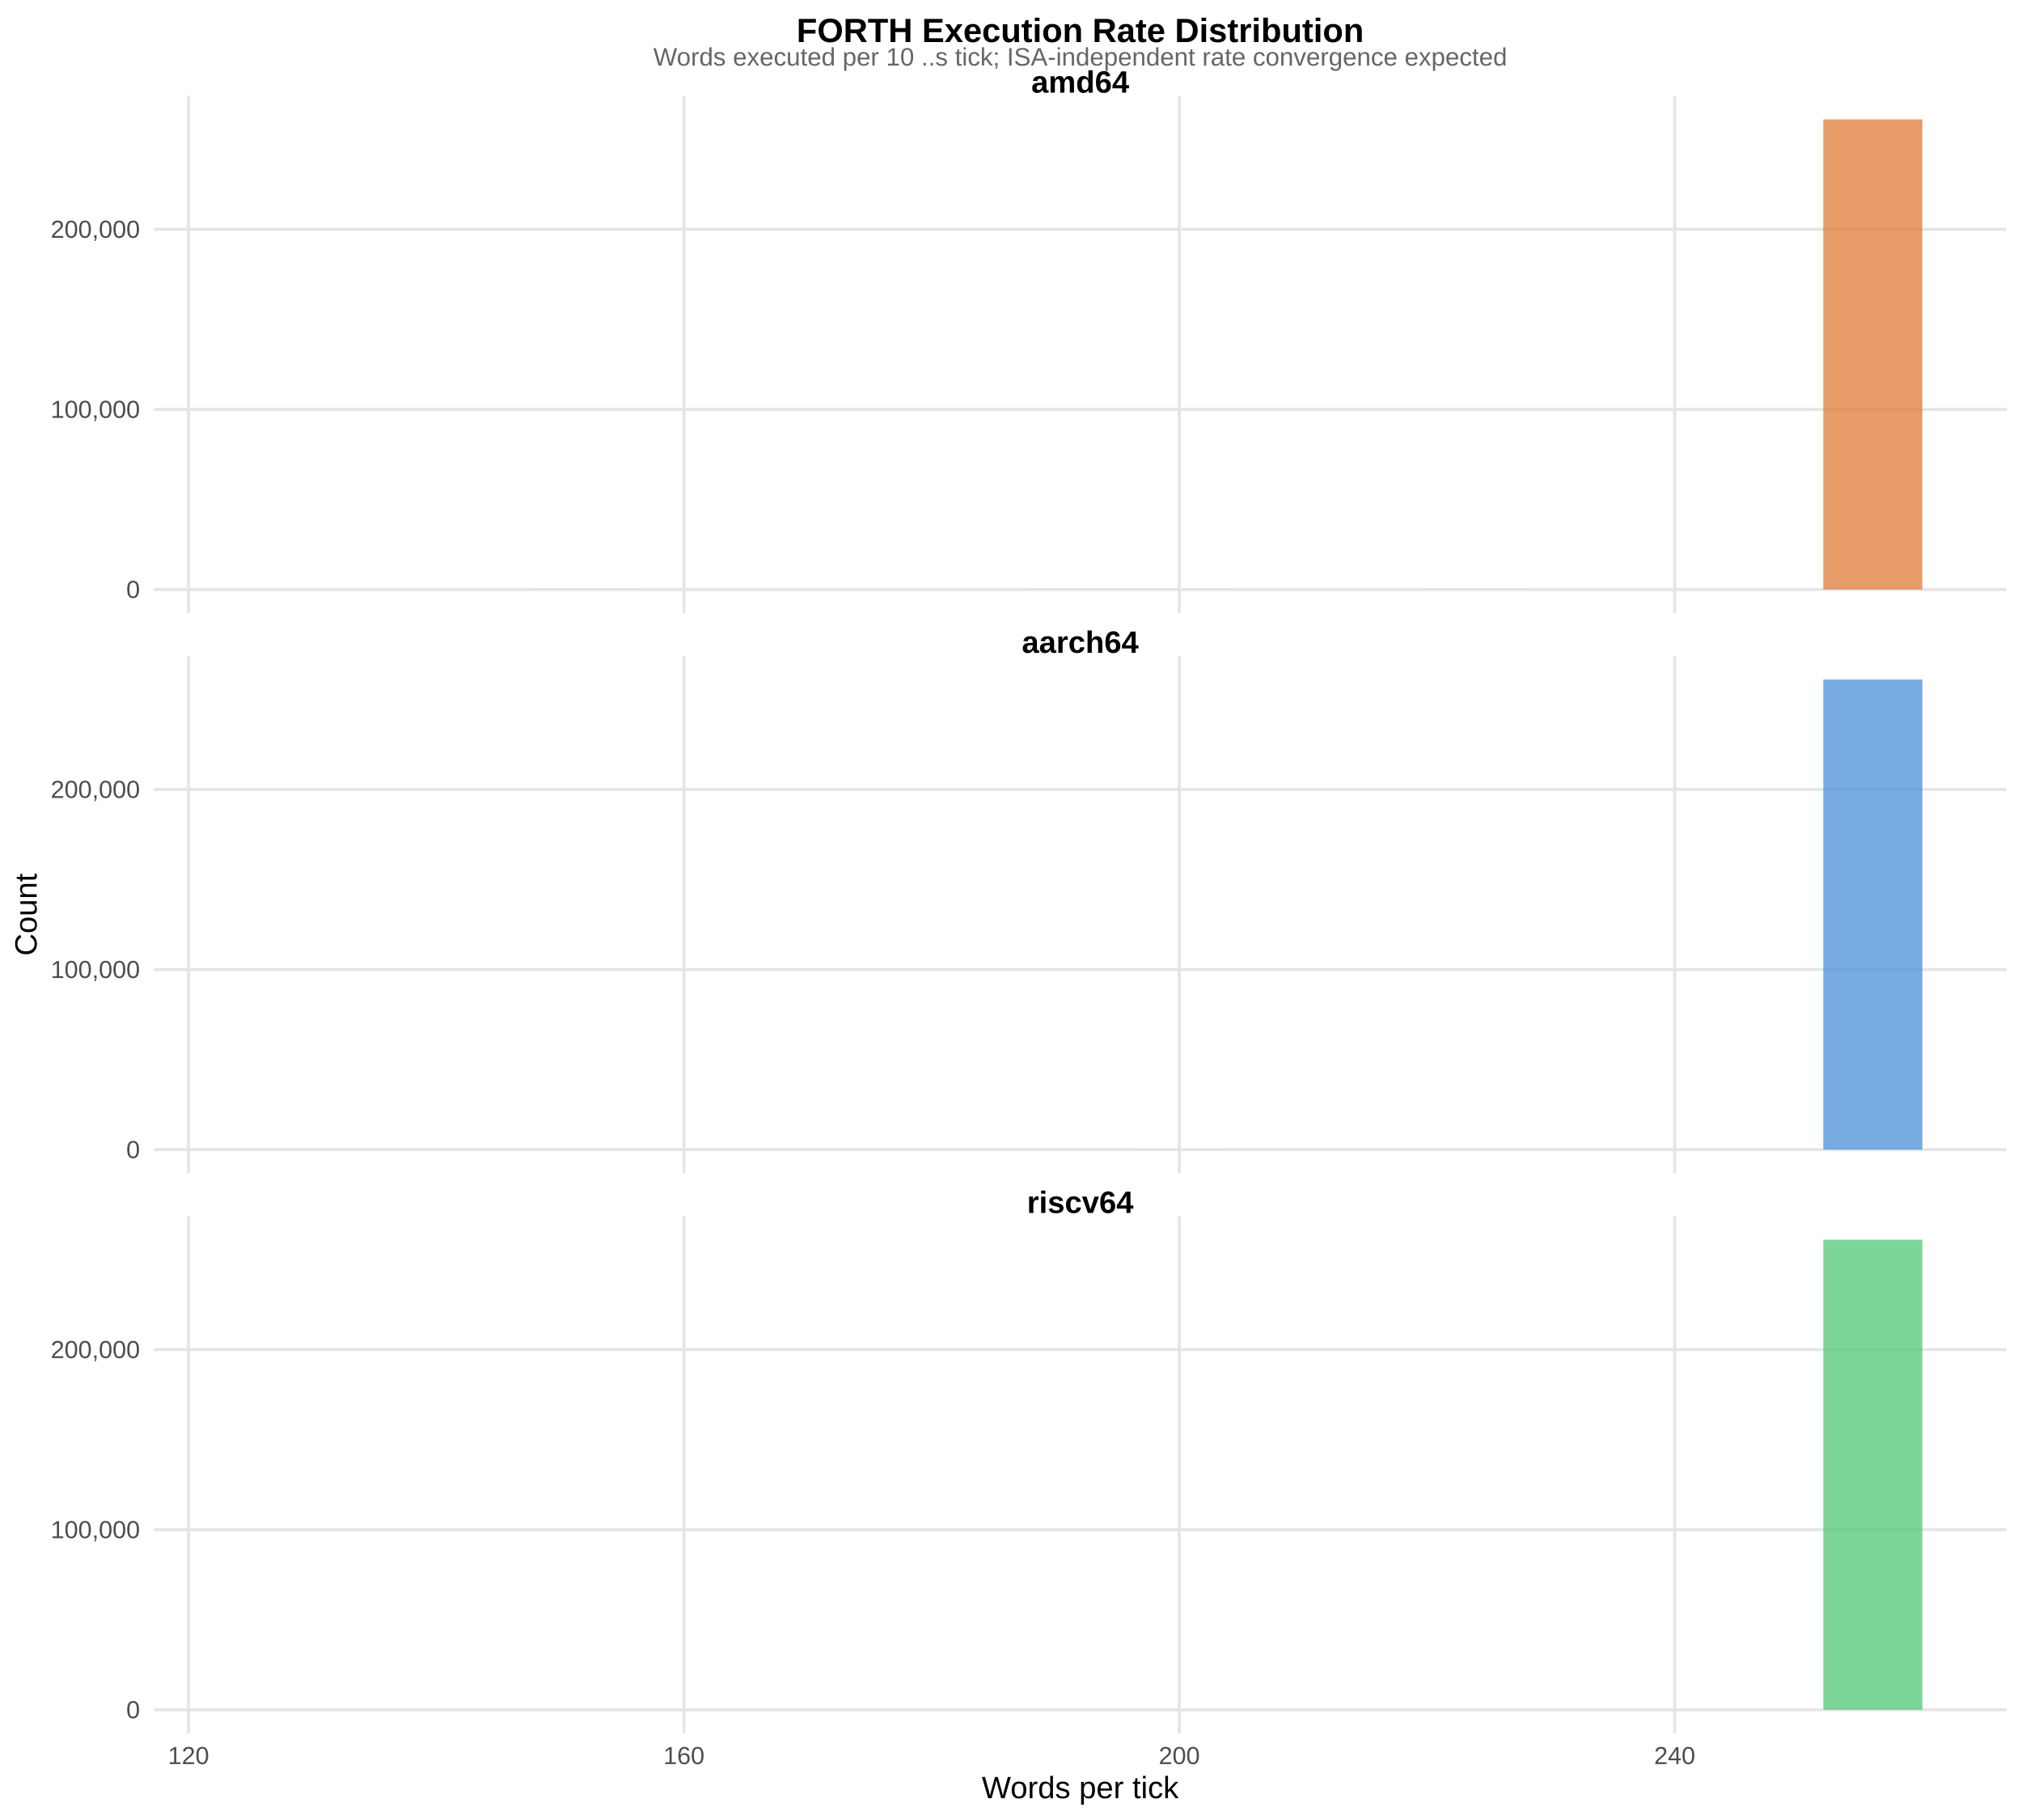
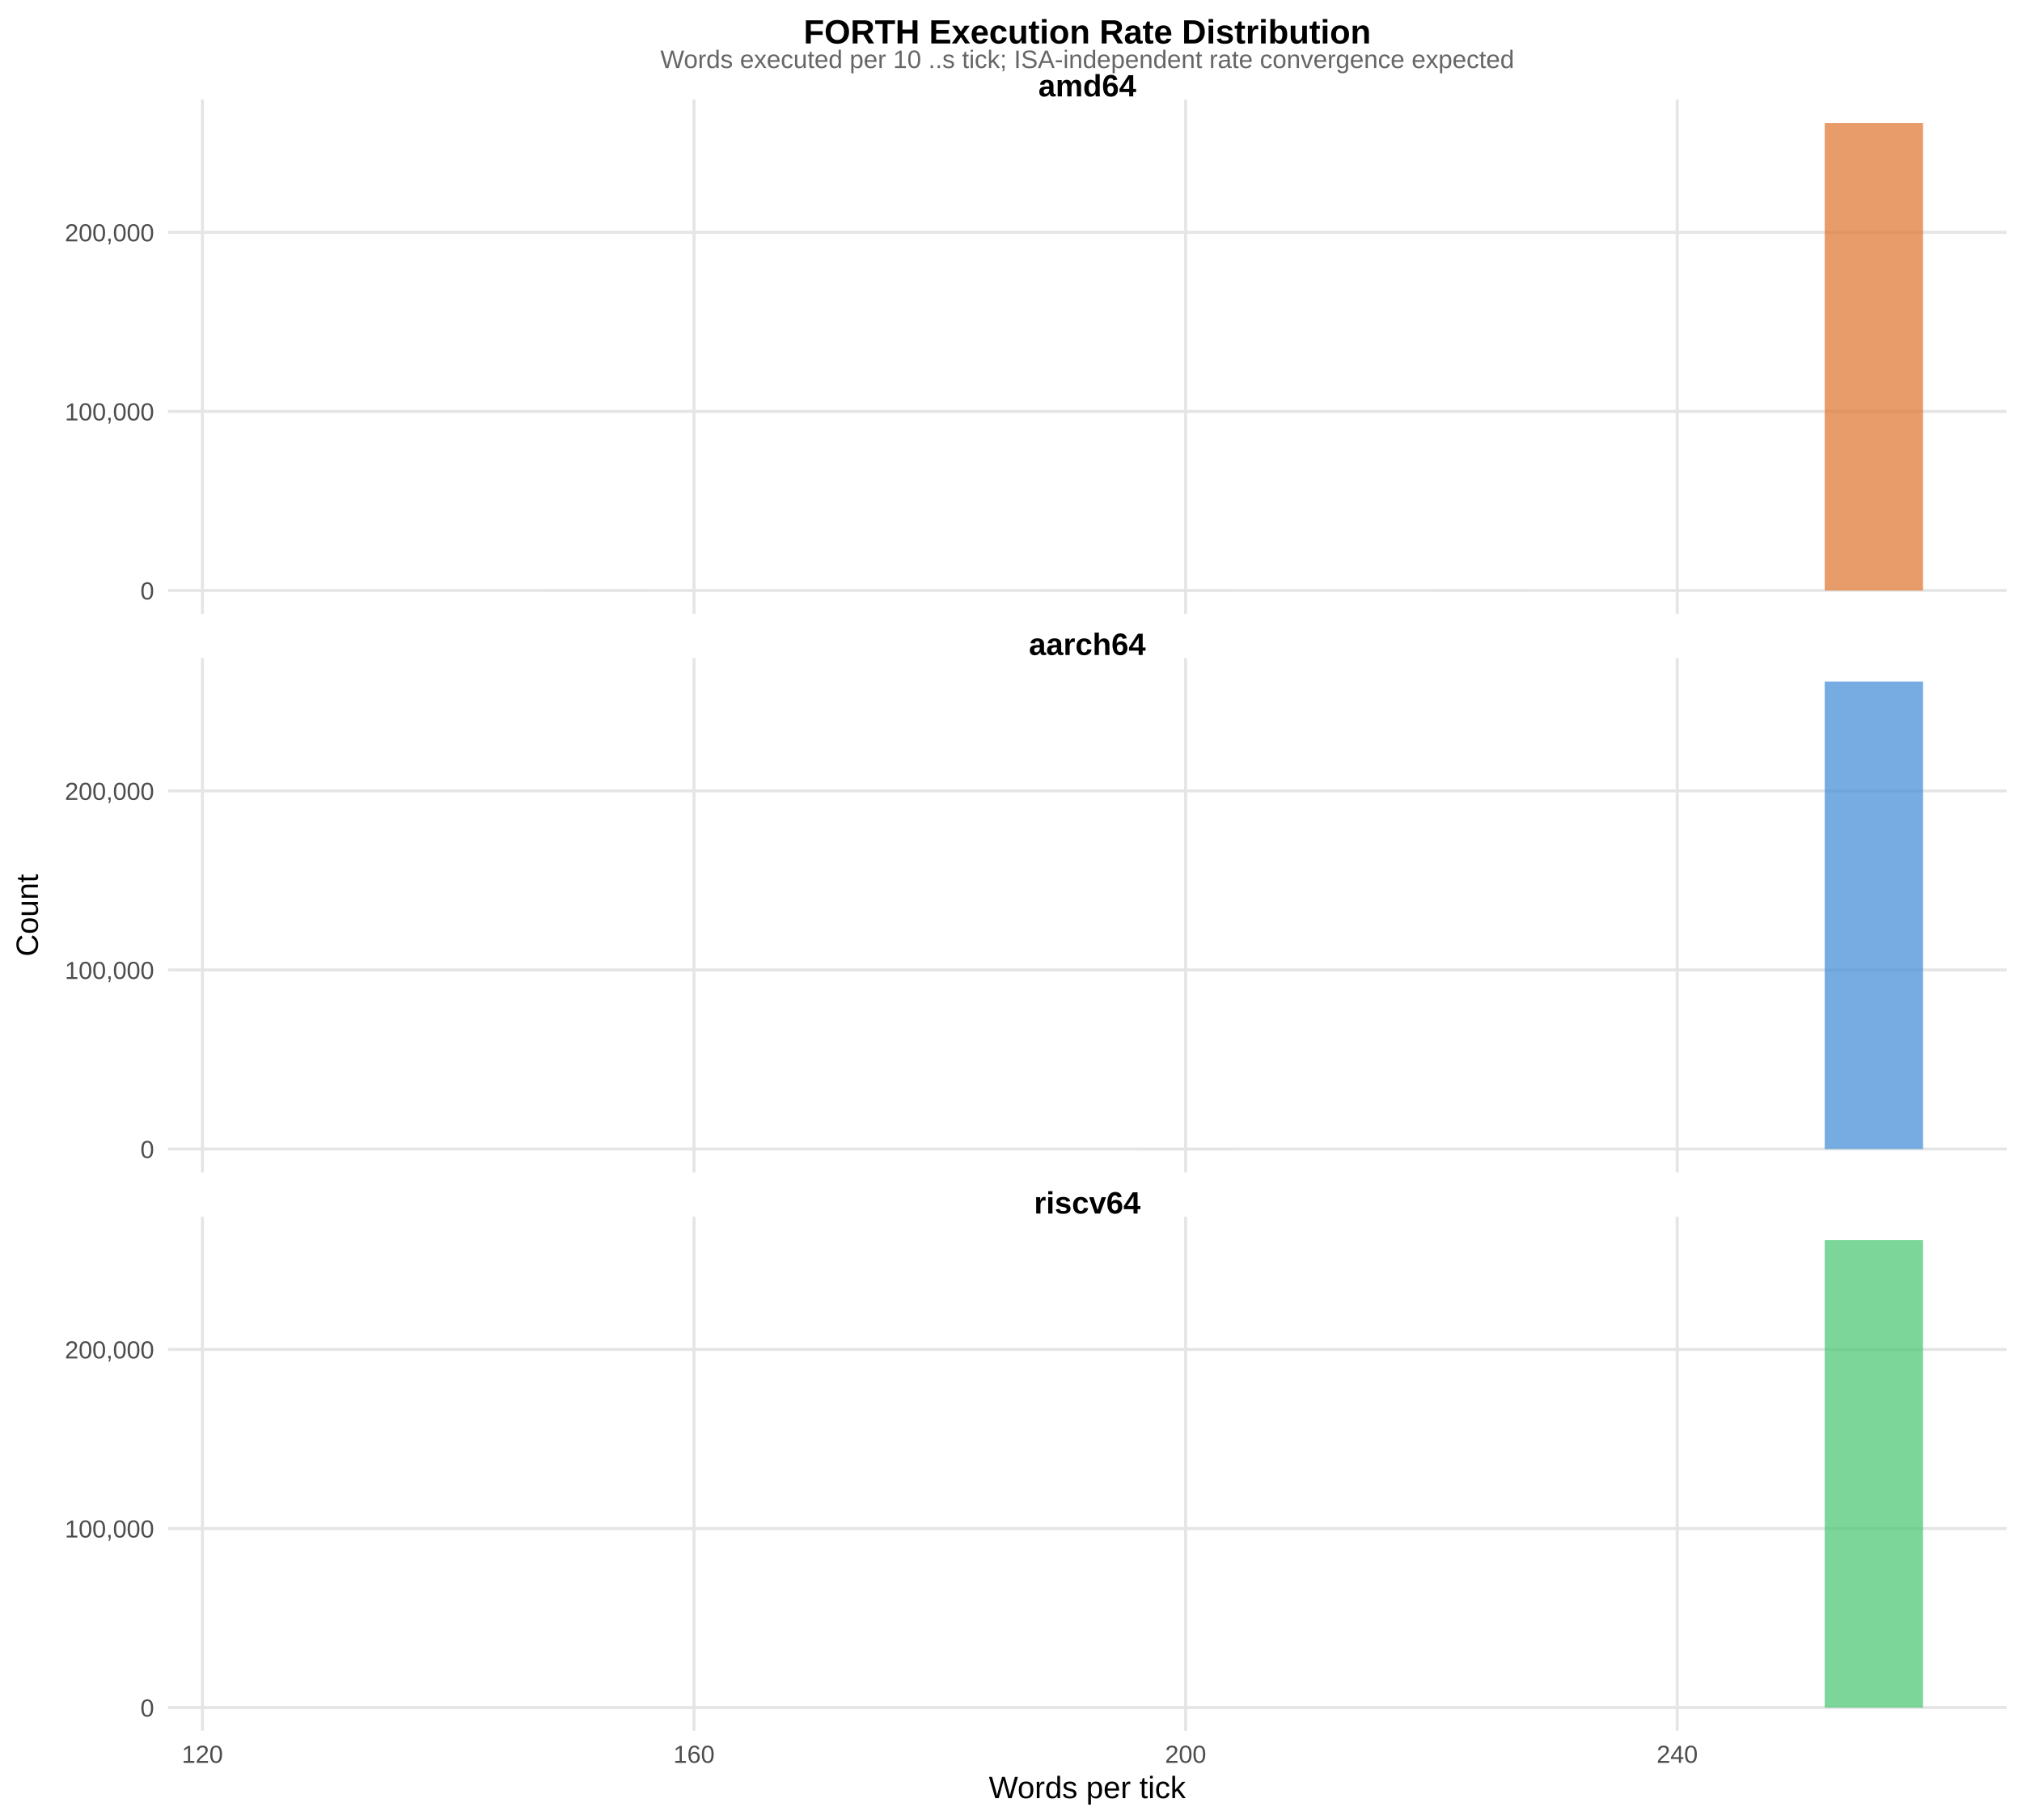
- <svg xmlns="http://www.w3.org/2000/svg" width="720.00pt" height="648.00pt" viewBox="0 0 720.00 648.00">
-   <g class="svglite">
-     <defs>
-       <style type="text/css">
+ <svg xmlns="http://www.w3.org/2000/svg" class="svglite" width="720.00pt" height="648.00pt" viewBox="0 0 720.00 648.00">
+   <defs>
+     <style type="text/css">
    .svglite line, .svglite polyline, .svglite polygon, .svglite path, .svglite rect, .svglite circle {
      fill: none;
      stroke: #000000;
      stroke-linecap: round;
      stroke-linejoin: round;
      stroke-miterlimit: 10.00;
    }
    .svglite text {
      white-space: pre;
    }
-     .svglite g.glyphgroup path {
-       fill: inherit;
-       stroke: none;
-     }
  </style>
-     </defs>
-     <rect width="100%" height="100%" style="stroke: none; fill: #FFFFFF;" />
-     <defs>
-       <clipPath id="cpMC4wMHw3MjAuMDB8MC4wMHw2NDguMDA=">
-         <rect x="0.00" y="0.00" width="720.00" height="648.00" />
-       </clipPath>
-     </defs>
-     <g clip-path="url(#cpMC4wMHw3MjAuMDB8MC4wMHw2NDguMDA=)">
-       <rect x="0.00" y="0.00" width="720.00" height="648.00" style="stroke-width: 1.07; stroke: none; fill: #FFFFFF;" />
-     </g>
-     <defs>
-       <clipPath id="cpNTQuNzh8NzE0LjUyfDM0LjE0fDIxOC4yNA==">
-         <rect x="54.78" y="34.14" width="659.74" height="184.11" />
-       </clipPath>
-     </defs>
-     <g clip-path="url(#cpNTQuNzh8NzE0LjUyfDM0LjE0fDIxOC4yNA==)">
-       <polyline points="54.78,209.87 714.52,209.87 " style="stroke-width: 1.07; stroke: #E5E5E5; stroke-linecap: butt;" />
-       <polyline points="54.78,145.76 714.52,145.76 " style="stroke-width: 1.07; stroke: #E5E5E5; stroke-linecap: butt;" />
-       <polyline points="54.78,81.64 714.52,81.64 " style="stroke-width: 1.07; stroke: #E5E5E5; stroke-linecap: butt;" />
-       <polyline points="67.13,218.24 67.13,34.14 " style="stroke-width: 1.07; stroke: #E5E5E5; stroke-linecap: butt;" />
-       <polyline points="243.53,218.24 243.53,34.14 " style="stroke-width: 1.07; stroke: #E5E5E5; stroke-linecap: butt;" />
-       <polyline points="419.93,218.24 419.93,34.14 " style="stroke-width: 1.07; stroke: #E5E5E5; stroke-linecap: butt;" />
-       <polyline points="596.33,218.24 596.33,34.14 " style="stroke-width: 1.07; stroke: #E5E5E5; stroke-linecap: butt;" />
-       <rect x="84.77" y="209.87" width="35.28" height="0.001" style="stroke-width: 1.07; stroke: none; stroke-linecap: butt; stroke-linejoin: miter; fill: #E07B39; fill-opacity: 0.75;" />
-       <rect x="120.05" y="209.87" width="35.28" height="0.002" style="stroke-width: 1.07; stroke: none; stroke-linecap: butt; stroke-linejoin: miter; fill: #E07B39; fill-opacity: 0.75;" />
-       <rect x="155.33" y="209.87" width="35.28" height="0.001" style="stroke-width: 1.07; stroke: none; stroke-linecap: butt; stroke-linejoin: miter; fill: #E07B39; fill-opacity: 0.75;" />
-       <rect x="190.61" y="209.87" width="35.28" height="0.004" style="stroke-width: 1.07; stroke: none; stroke-linecap: butt; stroke-linejoin: miter; fill: #E07B39; fill-opacity: 0.75;" />
-       <rect x="225.89" y="209.87" width="35.28" height="0.003" style="stroke-width: 1.07; stroke: none; stroke-linecap: butt; stroke-linejoin: miter; fill: #E07B39; fill-opacity: 0.75;" />
-       <rect x="261.17" y="209.87" width="35.28" height="0.002" style="stroke-width: 1.07; stroke: none; stroke-linecap: butt; stroke-linejoin: miter; fill: #E07B39; fill-opacity: 0.75;" />
-       <rect x="296.45" y="209.87" width="35.28" height="0.003" style="stroke-width: 1.07; stroke: none; stroke-linecap: butt; stroke-linejoin: miter; fill: #E07B39; fill-opacity: 0.75;" />
-       <rect x="331.73" y="209.87" width="35.28" height="0.003" style="stroke-width: 1.07; stroke: none; stroke-linecap: butt; stroke-linejoin: miter; fill: #E07B39; fill-opacity: 0.75;" />
-       <rect x="367.01" y="209.87" width="35.28" height="0.004" style="stroke-width: 1.07; stroke: none; stroke-linecap: butt; stroke-linejoin: miter; fill: #E07B39; fill-opacity: 0.75;" />
-       <rect x="402.29" y="209.87" width="35.28" height="0.005" style="stroke-width: 1.07; stroke: none; stroke-linecap: butt; stroke-linejoin: miter; fill: #E07B39; fill-opacity: 0.75;" />
-       <rect x="437.57" y="209.87" width="35.28" height="0.003" style="stroke-width: 1.07; stroke: none; stroke-linecap: butt; stroke-linejoin: miter; fill: #E07B39; fill-opacity: 0.75;" />
-       <rect x="472.85" y="209.87" width="35.28" height="0.003" style="stroke-width: 1.07; stroke: none; stroke-linecap: butt; stroke-linejoin: miter; fill: #E07B39; fill-opacity: 0.75;" />
-       <rect x="508.13" y="209.87" width="35.28" height="0.004" style="stroke-width: 1.07; stroke: none; stroke-linecap: butt; stroke-linejoin: miter; fill: #E07B39; fill-opacity: 0.75;" />
-       <rect x="543.41" y="209.87" width="35.28" height="0.001" style="stroke-width: 1.07; stroke: none; stroke-linecap: butt; stroke-linejoin: miter; fill: #E07B39; fill-opacity: 0.75;" />
-       <rect x="578.69" y="209.87" width="35.28" height="0.00" style="stroke-width: 1.07; stroke: none; stroke-linecap: butt; stroke-linejoin: miter; fill: #E07B39; fill-opacity: 0.75;" />
-       <rect x="613.97" y="209.87" width="35.28" height="0.00" style="stroke-width: 1.07; stroke: none; stroke-linecap: butt; stroke-linejoin: miter; fill: #E07B39; fill-opacity: 0.75;" />
-       <rect x="649.25" y="42.50" width="35.28" height="167.37" style="stroke-width: 1.07; stroke: none; stroke-linecap: butt; stroke-linejoin: miter; fill: #E07B39; fill-opacity: 0.75;" />
-     </g>
-     <g clip-path="url(#cpMC4wMHw3MjAuMDB8MC4wMHw2NDguMDA=)">
+   </defs>
+   <rect width="100%" height="100%" style="stroke: none; fill: #FFFFFF;" />
+   <defs>
+     <clipPath id="cpMC4wMHw3MjAuMDB8MC4wMHw2NDguMDA=">
+       <rect x="0.00" y="0.00" width="720.00" height="648.00" />
+     </clipPath>
+   </defs>
+   <g clip-path="url(#cpMC4wMHw3MjAuMDB8MC4wMHw2NDguMDA=)">
</g>
-     <defs>
-       <clipPath id="cpNTQuNzh8NzE0LjUyfDIzMy41N3w0MTcuNjg=">
-         <rect x="54.78" y="233.57" width="659.74" height="184.11" />
-       </clipPath>
-     </defs>
-     <g clip-path="url(#cpNTQuNzh8NzE0LjUyfDIzMy41N3w0MTcuNjg=)">
-       <polyline points="54.78,409.31 714.52,409.31 " style="stroke-width: 1.07; stroke: #E5E5E5; stroke-linecap: butt;" />
-       <polyline points="54.78,345.19 714.52,345.19 " style="stroke-width: 1.07; stroke: #E5E5E5; stroke-linecap: butt;" />
-       <polyline points="54.78,281.08 714.52,281.08 " style="stroke-width: 1.07; stroke: #E5E5E5; stroke-linecap: butt;" />
-       <polyline points="67.13,417.68 67.13,233.57 " style="stroke-width: 1.07; stroke: #E5E5E5; stroke-linecap: butt;" />
-       <polyline points="243.53,417.68 243.53,233.57 " style="stroke-width: 1.07; stroke: #E5E5E5; stroke-linecap: butt;" />
-       <polyline points="419.93,417.68 419.93,233.57 " style="stroke-width: 1.07; stroke: #E5E5E5; stroke-linecap: butt;" />
-       <polyline points="596.33,417.68 596.33,233.57 " style="stroke-width: 1.07; stroke: #E5E5E5; stroke-linecap: butt;" />
-       <rect x="84.77" y="409.31" width="35.28" height="0.001" style="stroke-width: 1.07; stroke: none; stroke-linecap: butt; stroke-linejoin: miter; fill: #4A90D9; fill-opacity: 0.75;" />
-       <rect x="120.05" y="409.31" width="35.28" height="0.002" style="stroke-width: 1.07; stroke: none; stroke-linecap: butt; stroke-linejoin: miter; fill: #4A90D9; fill-opacity: 0.75;" />
-       <rect x="155.33" y="409.31" width="35.28" height="0.001" style="stroke-width: 1.07; stroke: none; stroke-linecap: butt; stroke-linejoin: miter; fill: #4A90D9; fill-opacity: 0.75;" />
-       <rect x="190.61" y="409.31" width="35.28" height="0.004" style="stroke-width: 1.07; stroke: none; stroke-linecap: butt; stroke-linejoin: miter; fill: #4A90D9; fill-opacity: 0.75;" />
-       <rect x="225.89" y="409.31" width="35.28" height="0.003" style="stroke-width: 1.07; stroke: none; stroke-linecap: butt; stroke-linejoin: miter; fill: #4A90D9; fill-opacity: 0.75;" />
-       <rect x="261.17" y="409.31" width="35.28" height="0.002" style="stroke-width: 1.07; stroke: none; stroke-linecap: butt; stroke-linejoin: miter; fill: #4A90D9; fill-opacity: 0.75;" />
-       <rect x="296.45" y="409.31" width="35.28" height="0.003" style="stroke-width: 1.07; stroke: none; stroke-linecap: butt; stroke-linejoin: miter; fill: #4A90D9; fill-opacity: 0.75;" />
-       <rect x="331.73" y="409.31" width="35.28" height="0.003" style="stroke-width: 1.07; stroke: none; stroke-linecap: butt; stroke-linejoin: miter; fill: #4A90D9; fill-opacity: 0.75;" />
-       <rect x="367.01" y="409.31" width="35.28" height="0.004" style="stroke-width: 1.07; stroke: none; stroke-linecap: butt; stroke-linejoin: miter; fill: #4A90D9; fill-opacity: 0.75;" />
-       <rect x="402.29" y="409.31" width="35.28" height="0.005" style="stroke-width: 1.07; stroke: none; stroke-linecap: butt; stroke-linejoin: miter; fill: #4A90D9; fill-opacity: 0.75;" />
-       <rect x="437.57" y="409.31" width="35.28" height="0.003" style="stroke-width: 1.07; stroke: none; stroke-linecap: butt; stroke-linejoin: miter; fill: #4A90D9; fill-opacity: 0.75;" />
-       <rect x="472.85" y="409.31" width="35.28" height="0.003" style="stroke-width: 1.07; stroke: none; stroke-linecap: butt; stroke-linejoin: miter; fill: #4A90D9; fill-opacity: 0.75;" />
-       <rect x="508.13" y="409.31" width="35.28" height="0.004" style="stroke-width: 1.07; stroke: none; stroke-linecap: butt; stroke-linejoin: miter; fill: #4A90D9; fill-opacity: 0.75;" />
-       <rect x="543.41" y="409.31" width="35.28" height="0.001" style="stroke-width: 1.07; stroke: none; stroke-linecap: butt; stroke-linejoin: miter; fill: #4A90D9; fill-opacity: 0.75;" />
-       <rect x="578.69" y="409.31" width="35.28" height="0.00" style="stroke-width: 1.07; stroke: none; stroke-linecap: butt; stroke-linejoin: miter; fill: #4A90D9; fill-opacity: 0.75;" />
-       <rect x="613.97" y="409.31" width="35.28" height="0.00" style="stroke-width: 1.07; stroke: none; stroke-linecap: butt; stroke-linejoin: miter; fill: #4A90D9; fill-opacity: 0.75;" />
-       <rect x="649.25" y="241.94" width="35.28" height="167.37" style="stroke-width: 1.07; stroke: none; stroke-linecap: butt; stroke-linejoin: miter; fill: #4A90D9; fill-opacity: 0.75;" />
-     </g>
-     <g clip-path="url(#cpMC4wMHw3MjAuMDB8MC4wMHw2NDguMDA=)">
+   <defs>
+     <clipPath id="cpNTkuODJ8NzE0LjUyfDM1LjQ3fDIxOC41NQ==">
+       <rect x="59.82" y="35.47" width="654.70" height="183.08" />
+     </clipPath>
+   </defs>
+   <g clip-path="url(#cpNTkuODJ8NzE0LjUyfDM1LjQ3fDIxOC41NQ==)">
+     <polyline points="59.82,210.23 714.52,210.23 " style="stroke-width: 1.07; stroke: #E5E5E5; stroke-linecap: butt;" />
+     <polyline points="59.82,146.47 714.52,146.47 " style="stroke-width: 1.07; stroke: #E5E5E5; stroke-linecap: butt;" />
+     <polyline points="59.82,82.72 714.52,82.72 " style="stroke-width: 1.07; stroke: #E5E5E5; stroke-linecap: butt;" />
+     <polyline points="72.07,218.55 72.07,35.47 " style="stroke-width: 1.07; stroke: #E5E5E5; stroke-linecap: butt;" />
+     <polyline points="247.13,218.55 247.13,35.47 " style="stroke-width: 1.07; stroke: #E5E5E5; stroke-linecap: butt;" />
+     <polyline points="422.18,218.55 422.18,35.47 " style="stroke-width: 1.07; stroke: #E5E5E5; stroke-linecap: butt;" />
+     <polyline points="597.23,218.55 597.23,35.47 " style="stroke-width: 1.07; stroke: #E5E5E5; stroke-linecap: butt;" />
+     <rect x="89.58" y="210.23" width="35.01" height="0.001" style="stroke-width: 1.07; stroke: none; stroke-linecap: butt; stroke-linejoin: miter; fill: #E07B39; fill-opacity: 0.75;" />
+     <rect x="124.59" y="210.23" width="35.01" height="0.003" style="stroke-width: 1.07; stroke: none; stroke-linecap: butt; stroke-linejoin: miter; fill: #E07B39; fill-opacity: 0.75;" />
+     <rect x="159.60" y="210.23" width="35.01" height="0.001" style="stroke-width: 1.07; stroke: none; stroke-linecap: butt; stroke-linejoin: miter; fill: #E07B39; fill-opacity: 0.75;" />
+     <rect x="194.61" y="210.22" width="35.01" height="0.004" style="stroke-width: 1.07; stroke: none; stroke-linecap: butt; stroke-linejoin: miter; fill: #E07B39; fill-opacity: 0.75;" />
+     <rect x="229.62" y="210.23" width="35.01" height="0.003" style="stroke-width: 1.07; stroke: none; stroke-linecap: butt; stroke-linejoin: miter; fill: #E07B39; fill-opacity: 0.75;" />
+     <rect x="264.63" y="210.23" width="35.01" height="0.002" style="stroke-width: 1.07; stroke: none; stroke-linecap: butt; stroke-linejoin: miter; fill: #E07B39; fill-opacity: 0.75;" />
+     <rect x="299.64" y="210.22" width="35.01" height="0.003" style="stroke-width: 1.07; stroke: none; stroke-linecap: butt; stroke-linejoin: miter; fill: #E07B39; fill-opacity: 0.75;" />
+     <rect x="334.65" y="210.23" width="35.01" height="0.003" style="stroke-width: 1.07; stroke: none; stroke-linecap: butt; stroke-linejoin: miter; fill: #E07B39; fill-opacity: 0.75;" />
+     <rect x="369.67" y="210.22" width="35.01" height="0.004" style="stroke-width: 1.07; stroke: none; stroke-linecap: butt; stroke-linejoin: miter; fill: #E07B39; fill-opacity: 0.75;" />
+     <rect x="404.68" y="210.22" width="35.01" height="0.005" style="stroke-width: 1.07; stroke: none; stroke-linecap: butt; stroke-linejoin: miter; fill: #E07B39; fill-opacity: 0.75;" />
+     <rect x="439.69" y="210.23" width="35.01" height="0.003" style="stroke-width: 1.07; stroke: none; stroke-linecap: butt; stroke-linejoin: miter; fill: #E07B39; fill-opacity: 0.75;" />
+     <rect x="474.70" y="210.22" width="35.01" height="0.003" style="stroke-width: 1.07; stroke: none; stroke-linecap: butt; stroke-linejoin: miter; fill: #E07B39; fill-opacity: 0.75;" />
+     <rect x="509.71" y="210.22" width="35.01" height="0.004" style="stroke-width: 1.07; stroke: none; stroke-linecap: butt; stroke-linejoin: miter; fill: #E07B39; fill-opacity: 0.75;" />
+     <rect x="544.72" y="210.23" width="35.01" height="0.001" style="stroke-width: 1.07; stroke: none; stroke-linecap: butt; stroke-linejoin: miter; fill: #E07B39; fill-opacity: 0.75;" />
+     <rect x="579.73" y="210.23" width="35.01" height="0.00" style="stroke-width: 1.07; stroke: none; stroke-linecap: butt; stroke-linejoin: miter; fill: #E07B39; fill-opacity: 0.75;" />
+     <rect x="614.74" y="210.23" width="35.01" height="0.00" style="stroke-width: 1.07; stroke: none; stroke-linecap: butt; stroke-linejoin: miter; fill: #E07B39; fill-opacity: 0.75;" />
+     <rect x="649.75" y="43.79" width="35.01" height="166.44" style="stroke-width: 1.07; stroke: none; stroke-linecap: butt; stroke-linejoin: miter; fill: #E07B39; fill-opacity: 0.75;" />
+   </g>
+   <g clip-path="url(#cpMC4wMHw3MjAuMDB8MC4wMHw2NDguMDA=)">
</g>
-     <defs>
-       <clipPath id="cpNTQuNzh8NzE0LjUyfDQzMy4wMXw2MTcuMTI=">
-         <rect x="54.78" y="433.01" width="659.74" height="184.11" />
-       </clipPath>
-     </defs>
-     <g clip-path="url(#cpNTQuNzh8NzE0LjUyfDQzMy4wMXw2MTcuMTI=)">
-       <polyline points="54.78,608.75 714.52,608.75 " style="stroke-width: 1.07; stroke: #E5E5E5; stroke-linecap: butt;" />
-       <polyline points="54.78,544.63 714.52,544.63 " style="stroke-width: 1.07; stroke: #E5E5E5; stroke-linecap: butt;" />
-       <polyline points="54.78,480.51 714.52,480.51 " style="stroke-width: 1.07; stroke: #E5E5E5; stroke-linecap: butt;" />
-       <polyline points="67.13,617.12 67.13,433.01 " style="stroke-width: 1.07; stroke: #E5E5E5; stroke-linecap: butt;" />
-       <polyline points="243.53,617.12 243.53,433.01 " style="stroke-width: 1.07; stroke: #E5E5E5; stroke-linecap: butt;" />
-       <polyline points="419.93,617.12 419.93,433.01 " style="stroke-width: 1.07; stroke: #E5E5E5; stroke-linecap: butt;" />
-       <polyline points="596.33,617.12 596.33,433.01 " style="stroke-width: 1.07; stroke: #E5E5E5; stroke-linecap: butt;" />
-       <rect x="84.77" y="608.75" width="35.28" height="0.001" style="stroke-width: 1.07; stroke: none; stroke-linecap: butt; stroke-linejoin: miter; fill: #50C878; fill-opacity: 0.75;" />
-       <rect x="120.05" y="608.75" width="35.28" height="0.002" style="stroke-width: 1.07; stroke: none; stroke-linecap: butt; stroke-linejoin: miter; fill: #50C878; fill-opacity: 0.75;" />
-       <rect x="155.33" y="608.75" width="35.28" height="0.001" style="stroke-width: 1.07; stroke: none; stroke-linecap: butt; stroke-linejoin: miter; fill: #50C878; fill-opacity: 0.75;" />
-       <rect x="190.61" y="608.74" width="35.28" height="0.004" style="stroke-width: 1.07; stroke: none; stroke-linecap: butt; stroke-linejoin: miter; fill: #50C878; fill-opacity: 0.75;" />
-       <rect x="225.89" y="608.74" width="35.28" height="0.003" style="stroke-width: 1.07; stroke: none; stroke-linecap: butt; stroke-linejoin: miter; fill: #50C878; fill-opacity: 0.75;" />
-       <rect x="261.17" y="608.75" width="35.28" height="0.002" style="stroke-width: 1.07; stroke: none; stroke-linecap: butt; stroke-linejoin: miter; fill: #50C878; fill-opacity: 0.75;" />
-       <rect x="296.45" y="608.74" width="35.28" height="0.003" style="stroke-width: 1.07; stroke: none; stroke-linecap: butt; stroke-linejoin: miter; fill: #50C878; fill-opacity: 0.75;" />
-       <rect x="331.73" y="608.74" width="35.28" height="0.003" style="stroke-width: 1.07; stroke: none; stroke-linecap: butt; stroke-linejoin: miter; fill: #50C878; fill-opacity: 0.75;" />
-       <rect x="367.01" y="608.74" width="35.28" height="0.004" style="stroke-width: 1.07; stroke: none; stroke-linecap: butt; stroke-linejoin: miter; fill: #50C878; fill-opacity: 0.75;" />
-       <rect x="402.29" y="608.74" width="35.28" height="0.005" style="stroke-width: 1.07; stroke: none; stroke-linecap: butt; stroke-linejoin: miter; fill: #50C878; fill-opacity: 0.75;" />
-       <rect x="437.57" y="608.74" width="35.28" height="0.003" style="stroke-width: 1.07; stroke: none; stroke-linecap: butt; stroke-linejoin: miter; fill: #50C878; fill-opacity: 0.75;" />
-       <rect x="472.85" y="608.74" width="35.28" height="0.003" style="stroke-width: 1.07; stroke: none; stroke-linecap: butt; stroke-linejoin: miter; fill: #50C878; fill-opacity: 0.75;" />
-       <rect x="508.13" y="608.74" width="35.28" height="0.004" style="stroke-width: 1.07; stroke: none; stroke-linecap: butt; stroke-linejoin: miter; fill: #50C878; fill-opacity: 0.75;" />
-       <rect x="543.41" y="608.75" width="35.28" height="0.001" style="stroke-width: 1.07; stroke: none; stroke-linecap: butt; stroke-linejoin: miter; fill: #50C878; fill-opacity: 0.75;" />
-       <rect x="578.69" y="608.75" width="35.28" height="0.00" style="stroke-width: 1.07; stroke: none; stroke-linecap: butt; stroke-linejoin: miter; fill: #50C878; fill-opacity: 0.75;" />
-       <rect x="613.97" y="608.75" width="35.28" height="0.00" style="stroke-width: 1.07; stroke: none; stroke-linecap: butt; stroke-linejoin: miter; fill: #50C878; fill-opacity: 0.75;" />
-       <rect x="649.25" y="441.38" width="35.28" height="167.37" style="stroke-width: 1.07; stroke: none; stroke-linecap: butt; stroke-linejoin: miter; fill: #50C878; fill-opacity: 0.75;" />
-     </g>
-     <g clip-path="url(#cpMC4wMHw3MjAuMDB8MC4wMHw2NDguMDA=)">
+   <defs>
+     <clipPath id="cpNTkuODJ8NzE0LjUyfDIzNC4zNHw0MTcuNDI=">
+       <rect x="59.82" y="234.34" width="654.70" height="183.08" />
+     </clipPath>
+   </defs>
+   <g clip-path="url(#cpNTkuODJ8NzE0LjUyfDIzNC4zNHw0MTcuNDI=)">
+     <polyline points="59.82,409.10 714.52,409.10 " style="stroke-width: 1.07; stroke: #E5E5E5; stroke-linecap: butt;" />
+     <polyline points="59.82,345.34 714.52,345.34 " style="stroke-width: 1.07; stroke: #E5E5E5; stroke-linecap: butt;" />
+     <polyline points="59.82,281.59 714.52,281.59 " style="stroke-width: 1.07; stroke: #E5E5E5; stroke-linecap: butt;" />
+     <polyline points="72.07,417.42 72.07,234.34 " style="stroke-width: 1.07; stroke: #E5E5E5; stroke-linecap: butt;" />
+     <polyline points="247.13,417.42 247.13,234.34 " style="stroke-width: 1.07; stroke: #E5E5E5; stroke-linecap: butt;" />
+     <polyline points="422.18,417.42 422.18,234.34 " style="stroke-width: 1.07; stroke: #E5E5E5; stroke-linecap: butt;" />
+     <polyline points="597.23,417.42 597.23,234.34 " style="stroke-width: 1.07; stroke: #E5E5E5; stroke-linecap: butt;" />
+     <rect x="89.58" y="409.10" width="35.01" height="0.001" style="stroke-width: 1.07; stroke: none; stroke-linecap: butt; stroke-linejoin: miter; fill: #4A90D9; fill-opacity: 0.75;" />
+     <rect x="124.59" y="409.10" width="35.01" height="0.003" style="stroke-width: 1.07; stroke: none; stroke-linecap: butt; stroke-linejoin: miter; fill: #4A90D9; fill-opacity: 0.75;" />
+     <rect x="159.60" y="409.10" width="35.01" height="0.001" style="stroke-width: 1.07; stroke: none; stroke-linecap: butt; stroke-linejoin: miter; fill: #4A90D9; fill-opacity: 0.75;" />
+     <rect x="194.61" y="409.10" width="35.01" height="0.004" style="stroke-width: 1.07; stroke: none; stroke-linecap: butt; stroke-linejoin: miter; fill: #4A90D9; fill-opacity: 0.75;" />
+     <rect x="229.62" y="409.10" width="35.01" height="0.003" style="stroke-width: 1.07; stroke: none; stroke-linecap: butt; stroke-linejoin: miter; fill: #4A90D9; fill-opacity: 0.75;" />
+     <rect x="264.63" y="409.10" width="35.01" height="0.002" style="stroke-width: 1.07; stroke: none; stroke-linecap: butt; stroke-linejoin: miter; fill: #4A90D9; fill-opacity: 0.75;" />
+     <rect x="299.64" y="409.10" width="35.01" height="0.003" style="stroke-width: 1.07; stroke: none; stroke-linecap: butt; stroke-linejoin: miter; fill: #4A90D9; fill-opacity: 0.75;" />
+     <rect x="334.65" y="409.10" width="35.01" height="0.003" style="stroke-width: 1.07; stroke: none; stroke-linecap: butt; stroke-linejoin: miter; fill: #4A90D9; fill-opacity: 0.75;" />
+     <rect x="369.67" y="409.10" width="35.01" height="0.004" style="stroke-width: 1.07; stroke: none; stroke-linecap: butt; stroke-linejoin: miter; fill: #4A90D9; fill-opacity: 0.75;" />
+     <rect x="404.68" y="409.10" width="35.01" height="0.005" style="stroke-width: 1.07; stroke: none; stroke-linecap: butt; stroke-linejoin: miter; fill: #4A90D9; fill-opacity: 0.75;" />
+     <rect x="439.69" y="409.10" width="35.01" height="0.003" style="stroke-width: 1.07; stroke: none; stroke-linecap: butt; stroke-linejoin: miter; fill: #4A90D9; fill-opacity: 0.75;" />
+     <rect x="474.70" y="409.10" width="35.01" height="0.003" style="stroke-width: 1.07; stroke: none; stroke-linecap: butt; stroke-linejoin: miter; fill: #4A90D9; fill-opacity: 0.75;" />
+     <rect x="509.71" y="409.10" width="35.01" height="0.004" style="stroke-width: 1.07; stroke: none; stroke-linecap: butt; stroke-linejoin: miter; fill: #4A90D9; fill-opacity: 0.75;" />
+     <rect x="544.72" y="409.10" width="35.01" height="0.001" style="stroke-width: 1.07; stroke: none; stroke-linecap: butt; stroke-linejoin: miter; fill: #4A90D9; fill-opacity: 0.75;" />
+     <rect x="579.73" y="409.10" width="35.01" height="0.00" style="stroke-width: 1.07; stroke: none; stroke-linecap: butt; stroke-linejoin: miter; fill: #4A90D9; fill-opacity: 0.75;" />
+     <rect x="614.74" y="409.10" width="35.01" height="0.00" style="stroke-width: 1.07; stroke: none; stroke-linecap: butt; stroke-linejoin: miter; fill: #4A90D9; fill-opacity: 0.75;" />
+     <rect x="649.75" y="242.66" width="35.01" height="166.44" style="stroke-width: 1.07; stroke: none; stroke-linecap: butt; stroke-linejoin: miter; fill: #4A90D9; fill-opacity: 0.75;" />
+   </g>
+   <g clip-path="url(#cpMC4wMHw3MjAuMDB8MC4wMHw2NDguMDA=)">
</g>
-     <defs>
-       <clipPath id="cpNTQuNzh8NzE0LjUyfDQyMy4xNnw0MzMuMDE=">
-         <rect x="54.78" y="423.16" width="659.74" height="9.85" />
-       </clipPath>
-     </defs>
-     <g clip-path="url(#cpNTQuNzh8NzE0LjUyfDQyMy4xNnw0MzMuMDE=)">
-       <text x="384.65" y="431.87" text-anchor="middle" style="font-size: 11.00px; font-weight: bold; font-family: &quot;Liberation Sans&quot;;" textLength="37.97px" lengthAdjust="spacingAndGlyphs">riscv64</text>
-     </g>
-     <g clip-path="url(#cpMC4wMHw3MjAuMDB8MC4wMHw2NDguMDA=)">
+   <defs>
+     <clipPath id="cpNTkuODJ8NzE0LjUyfDQzMy4yMXw2MTYuMjk=">
+       <rect x="59.82" y="433.21" width="654.70" height="183.08" />
+     </clipPath>
+   </defs>
+   <g clip-path="url(#cpNTkuODJ8NzE0LjUyfDQzMy4yMXw2MTYuMjk=)">
+     <polyline points="59.82,607.97 714.52,607.97 " style="stroke-width: 1.07; stroke: #E5E5E5; stroke-linecap: butt;" />
+     <polyline points="59.82,544.22 714.52,544.22 " style="stroke-width: 1.07; stroke: #E5E5E5; stroke-linecap: butt;" />
+     <polyline points="59.82,480.46 714.52,480.46 " style="stroke-width: 1.07; stroke: #E5E5E5; stroke-linecap: butt;" />
+     <polyline points="72.07,616.29 72.07,433.21 " style="stroke-width: 1.07; stroke: #E5E5E5; stroke-linecap: butt;" />
+     <polyline points="247.13,616.29 247.13,433.21 " style="stroke-width: 1.07; stroke: #E5E5E5; stroke-linecap: butt;" />
+     <polyline points="422.18,616.29 422.18,433.21 " style="stroke-width: 1.07; stroke: #E5E5E5; stroke-linecap: butt;" />
+     <polyline points="597.23,616.29 597.23,433.21 " style="stroke-width: 1.07; stroke: #E5E5E5; stroke-linecap: butt;" />
+     <rect x="89.58" y="607.97" width="35.01" height="0.001" style="stroke-width: 1.07; stroke: none; stroke-linecap: butt; stroke-linejoin: miter; fill: #50C878; fill-opacity: 0.75;" />
+     <rect x="124.59" y="607.97" width="35.01" height="0.003" style="stroke-width: 1.07; stroke: none; stroke-linecap: butt; stroke-linejoin: miter; fill: #50C878; fill-opacity: 0.75;" />
+     <rect x="159.60" y="607.97" width="35.01" height="0.001" style="stroke-width: 1.07; stroke: none; stroke-linecap: butt; stroke-linejoin: miter; fill: #50C878; fill-opacity: 0.75;" />
+     <rect x="194.61" y="607.97" width="35.01" height="0.004" style="stroke-width: 1.07; stroke: none; stroke-linecap: butt; stroke-linejoin: miter; fill: #50C878; fill-opacity: 0.75;" />
+     <rect x="229.62" y="607.97" width="35.01" height="0.003" style="stroke-width: 1.07; stroke: none; stroke-linecap: butt; stroke-linejoin: miter; fill: #50C878; fill-opacity: 0.75;" />
+     <rect x="264.63" y="607.97" width="35.01" height="0.002" style="stroke-width: 1.07; stroke: none; stroke-linecap: butt; stroke-linejoin: miter; fill: #50C878; fill-opacity: 0.75;" />
+     <rect x="299.64" y="607.97" width="35.01" height="0.003" style="stroke-width: 1.07; stroke: none; stroke-linecap: butt; stroke-linejoin: miter; fill: #50C878; fill-opacity: 0.75;" />
+     <rect x="334.65" y="607.97" width="35.01" height="0.003" style="stroke-width: 1.07; stroke: none; stroke-linecap: butt; stroke-linejoin: miter; fill: #50C878; fill-opacity: 0.75;" />
+     <rect x="369.67" y="607.97" width="35.01" height="0.004" style="stroke-width: 1.07; stroke: none; stroke-linecap: butt; stroke-linejoin: miter; fill: #50C878; fill-opacity: 0.75;" />
+     <rect x="404.68" y="607.97" width="35.01" height="0.005" style="stroke-width: 1.07; stroke: none; stroke-linecap: butt; stroke-linejoin: miter; fill: #50C878; fill-opacity: 0.75;" />
+     <rect x="439.69" y="607.97" width="35.01" height="0.003" style="stroke-width: 1.07; stroke: none; stroke-linecap: butt; stroke-linejoin: miter; fill: #50C878; fill-opacity: 0.75;" />
+     <rect x="474.70" y="607.97" width="35.01" height="0.003" style="stroke-width: 1.07; stroke: none; stroke-linecap: butt; stroke-linejoin: miter; fill: #50C878; fill-opacity: 0.75;" />
+     <rect x="509.71" y="607.97" width="35.01" height="0.004" style="stroke-width: 1.07; stroke: none; stroke-linecap: butt; stroke-linejoin: miter; fill: #50C878; fill-opacity: 0.75;" />
+     <rect x="544.72" y="607.97" width="35.01" height="0.001" style="stroke-width: 1.07; stroke: none; stroke-linecap: butt; stroke-linejoin: miter; fill: #50C878; fill-opacity: 0.75;" />
+     <rect x="579.73" y="607.97" width="35.01" height="0.00" style="stroke-width: 1.07; stroke: none; stroke-linecap: butt; stroke-linejoin: miter; fill: #50C878; fill-opacity: 0.75;" />
+     <rect x="614.74" y="607.97" width="35.01" height="0.00" style="stroke-width: 1.07; stroke: none; stroke-linecap: butt; stroke-linejoin: miter; fill: #50C878; fill-opacity: 0.75;" />
+     <rect x="649.75" y="441.53" width="35.01" height="166.44" style="stroke-width: 1.07; stroke: none; stroke-linecap: butt; stroke-linejoin: miter; fill: #50C878; fill-opacity: 0.75;" />
+   </g>
+   <g clip-path="url(#cpMC4wMHw3MjAuMDB8MC4wMHw2NDguMDA=)">
</g>
-     <defs>
-       <clipPath id="cpNTQuNzh8NzE0LjUyfDIyMy43MnwyMzMuNTc=">
-         <rect x="54.78" y="223.72" width="659.74" height="9.85" />
-       </clipPath>
-     </defs>
-     <g clip-path="url(#cpNTQuNzh8NzE0LjUyfDIyMy43MnwyMzMuNTc=)">
-       <text x="384.65" y="232.43" text-anchor="middle" style="font-size: 11.00px; font-weight: bold; font-family: &quot;Liberation Sans&quot;;" textLength="41.62px" lengthAdjust="spacingAndGlyphs">aarch64</text>
-     </g>
-     <g clip-path="url(#cpMC4wMHw3MjAuMDB8MC4wMHw2NDguMDA=)">
+   <defs>
+     <clipPath id="cpNTkuODJ8NzE0LjUyfDQyMi45MHw0MzMuMjE=">
+       <rect x="59.82" y="422.90" width="654.70" height="10.31" />
+     </clipPath>
+   </defs>
+   <g clip-path="url(#cpNTkuODJ8NzE0LjUyfDQyMi45MHw0MzMuMjE=)">
+     <text x="387.17" y="432.07" text-anchor="middle" style="font-size: 11.00px; font-weight: bold; font-family: &quot;Liberation Sans&quot;;" textLength="44.75px" lengthAdjust="spacingAndGlyphs">riscv64</text>
+   </g>
+   <g clip-path="url(#cpMC4wMHw3MjAuMDB8MC4wMHw2NDguMDA=)">
</g>
-     <defs>
-       <clipPath id="cpNTQuNzh8NzE0LjUyfDI0LjI5fDM0LjE0">
-         <rect x="54.78" y="24.29" width="659.74" height="9.85" />
-       </clipPath>
-     </defs>
-     <g clip-path="url(#cpNTQuNzh8NzE0LjUyfDI0LjI5fDM0LjE0)">
-       <text x="384.65" y="32.99" text-anchor="middle" style="font-size: 11.00px; font-weight: bold; font-family: &quot;Liberation Sans&quot;;" textLength="34.88px" lengthAdjust="spacingAndGlyphs">amd64</text>
-     </g>
-     <g clip-path="url(#cpMC4wMHw3MjAuMDB8MC4wMHw2NDguMDA=)">
-       <text x="67.13" y="628.10" text-anchor="middle" style="font-size: 8.80px;fill: #4D4D4D; font-family: &quot;Liberation Sans&quot;;" textLength="14.67px" lengthAdjust="spacingAndGlyphs">120</text>
-       <text x="243.53" y="628.10" text-anchor="middle" style="font-size: 8.80px;fill: #4D4D4D; font-family: &quot;Liberation Sans&quot;;" textLength="14.67px" lengthAdjust="spacingAndGlyphs">160</text>
-       <text x="419.93" y="628.10" text-anchor="middle" style="font-size: 8.80px;fill: #4D4D4D; font-family: &quot;Liberation Sans&quot;;" textLength="14.67px" lengthAdjust="spacingAndGlyphs">200</text>
-       <text x="596.33" y="628.10" text-anchor="middle" style="font-size: 8.80px;fill: #4D4D4D; font-family: &quot;Liberation Sans&quot;;" textLength="14.67px" lengthAdjust="spacingAndGlyphs">240</text>
-       <text x="49.85" y="212.90" text-anchor="end" style="font-size: 8.80px;fill: #4D4D4D; font-family: &quot;Liberation Sans&quot;;" textLength="4.89px" lengthAdjust="spacingAndGlyphs">0</text>
-       <text x="49.85" y="148.79" text-anchor="end" style="font-size: 8.80px;fill: #4D4D4D; font-family: &quot;Liberation Sans&quot;;" textLength="31.78px" lengthAdjust="spacingAndGlyphs">100,000</text>
-       <text x="49.85" y="84.67" text-anchor="end" style="font-size: 8.80px;fill: #4D4D4D; font-family: &quot;Liberation Sans&quot;;" textLength="31.78px" lengthAdjust="spacingAndGlyphs">200,000</text>
-       <text x="49.85" y="412.34" text-anchor="end" style="font-size: 8.80px;fill: #4D4D4D; font-family: &quot;Liberation Sans&quot;;" textLength="4.89px" lengthAdjust="spacingAndGlyphs">0</text>
-       <text x="49.85" y="348.22" text-anchor="end" style="font-size: 8.80px;fill: #4D4D4D; font-family: &quot;Liberation Sans&quot;;" textLength="31.78px" lengthAdjust="spacingAndGlyphs">100,000</text>
-       <text x="49.85" y="284.10" text-anchor="end" style="font-size: 8.80px;fill: #4D4D4D; font-family: &quot;Liberation Sans&quot;;" textLength="31.78px" lengthAdjust="spacingAndGlyphs">200,000</text>
-       <text x="49.85" y="611.77" text-anchor="end" style="font-size: 8.80px;fill: #4D4D4D; font-family: &quot;Liberation Sans&quot;;" textLength="4.89px" lengthAdjust="spacingAndGlyphs">0</text>
-       <text x="49.85" y="547.66" text-anchor="end" style="font-size: 8.80px;fill: #4D4D4D; font-family: &quot;Liberation Sans&quot;;" textLength="31.78px" lengthAdjust="spacingAndGlyphs">100,000</text>
-       <text x="49.85" y="483.54" text-anchor="end" style="font-size: 8.80px;fill: #4D4D4D; font-family: &quot;Liberation Sans&quot;;" textLength="31.78px" lengthAdjust="spacingAndGlyphs">200,000</text>
-       <text x="384.65" y="640.24" text-anchor="middle" style="font-size: 11.00px; font-family: &quot;Liberation Sans&quot;;" textLength="70.11px" lengthAdjust="spacingAndGlyphs">Words per tick</text>
-       <text transform="translate(13.05,325.63) rotate(-90)" text-anchor="middle" style="font-size: 11.00px; font-family: &quot;Liberation Sans&quot;;" textLength="29.38px" lengthAdjust="spacingAndGlyphs">Count</text>
-       <text x="384.65" y="23.35" text-anchor="middle" style="font-size: 9.00px;fill: #666666; font-family: &quot;Liberation Sans&quot;;" textLength="303.84px" lengthAdjust="spacingAndGlyphs">Words executed per 10 ..s tick; ISA-independent rate convergence expected</text>
-       <text x="384.65" y="14.98" text-anchor="middle" style="font-size: 12.00px; font-weight: bold; font-family: &quot;Liberation Sans&quot;;" textLength="201.97px" lengthAdjust="spacingAndGlyphs">FORTH Execution Rate Distribution</text>
-     </g>
+   <defs>
+     <clipPath id="cpNTkuODJ8NzE0LjUyfDIyNC4wM3wyMzQuMzQ=">
+       <rect x="59.82" y="224.03" width="654.70" height="10.31" />
+     </clipPath>
+   </defs>
+   <g clip-path="url(#cpNTkuODJ8NzE0LjUyfDIyNC4wM3wyMzQuMzQ=)">
+     <text x="387.17" y="233.20" text-anchor="middle" style="font-size: 11.00px; font-weight: bold; font-family: &quot;Liberation Sans&quot;;" textLength="49.94px" lengthAdjust="spacingAndGlyphs">aarch64</text>
+   </g>
+   <g clip-path="url(#cpMC4wMHw3MjAuMDB8MC4wMHw2NDguMDA=)">
+ </g>
+   <defs>
+     <clipPath id="cpNTkuODJ8NzE0LjUyfDI1LjE2fDM1LjQ3">
+       <rect x="59.82" y="25.16" width="654.70" height="10.31" />
+     </clipPath>
+   </defs>
+   <g clip-path="url(#cpNTkuODJ8NzE0LjUyfDI1LjE2fDM1LjQ3)">
+     <text x="387.17" y="34.32" text-anchor="middle" style="font-size: 11.00px; font-weight: bold; font-family: &quot;Liberation Sans&quot;;" textLength="42.07px" lengthAdjust="spacingAndGlyphs">amd64</text>
+   </g>
+   <g clip-path="url(#cpMC4wMHw3MjAuMDB8MC4wMHw2NDguMDA=)">
+     <text x="72.07" y="627.64" text-anchor="middle" style="font-size: 8.80px;fill: #4D4D4D; font-family: &quot;Liberation Sans&quot;;" textLength="16.78px" lengthAdjust="spacingAndGlyphs">120</text>
+     <text x="247.13" y="627.64" text-anchor="middle" style="font-size: 8.80px;fill: #4D4D4D; font-family: &quot;Liberation Sans&quot;;" textLength="16.78px" lengthAdjust="spacingAndGlyphs">160</text>
+     <text x="422.18" y="627.64" text-anchor="middle" style="font-size: 8.80px;fill: #4D4D4D; font-family: &quot;Liberation Sans&quot;;" textLength="16.78px" lengthAdjust="spacingAndGlyphs">200</text>
+     <text x="597.23" y="627.64" text-anchor="middle" style="font-size: 8.80px;fill: #4D4D4D; font-family: &quot;Liberation Sans&quot;;" textLength="16.78px" lengthAdjust="spacingAndGlyphs">240</text>
+     <text x="54.89" y="213.44" text-anchor="end" style="font-size: 8.80px;fill: #4D4D4D; font-family: &quot;Liberation Sans&quot;;" textLength="5.59px" lengthAdjust="spacingAndGlyphs">0</text>
+     <text x="54.89" y="149.68" text-anchor="end" style="font-size: 8.80px;fill: #4D4D4D; font-family: &quot;Liberation Sans&quot;;" textLength="36.36px" lengthAdjust="spacingAndGlyphs">100,000</text>
+     <text x="54.89" y="85.92" text-anchor="end" style="font-size: 8.80px;fill: #4D4D4D; font-family: &quot;Liberation Sans&quot;;" textLength="36.36px" lengthAdjust="spacingAndGlyphs">200,000</text>
+     <text x="54.89" y="412.31" text-anchor="end" style="font-size: 8.80px;fill: #4D4D4D; font-family: &quot;Liberation Sans&quot;;" textLength="5.59px" lengthAdjust="spacingAndGlyphs">0</text>
+     <text x="54.89" y="348.55" text-anchor="end" style="font-size: 8.80px;fill: #4D4D4D; font-family: &quot;Liberation Sans&quot;;" textLength="36.36px" lengthAdjust="spacingAndGlyphs">100,000</text>
+     <text x="54.89" y="284.80" text-anchor="end" style="font-size: 8.80px;fill: #4D4D4D; font-family: &quot;Liberation Sans&quot;;" textLength="36.36px" lengthAdjust="spacingAndGlyphs">200,000</text>
+     <text x="54.89" y="611.18" text-anchor="end" style="font-size: 8.80px;fill: #4D4D4D; font-family: &quot;Liberation Sans&quot;;" textLength="5.59px" lengthAdjust="spacingAndGlyphs">0</text>
+     <text x="54.89" y="547.42" text-anchor="end" style="font-size: 8.80px;fill: #4D4D4D; font-family: &quot;Liberation Sans&quot;;" textLength="36.36px" lengthAdjust="spacingAndGlyphs">100,000</text>
+     <text x="54.89" y="483.67" text-anchor="end" style="font-size: 8.80px;fill: #4D4D4D; font-family: &quot;Liberation Sans&quot;;" textLength="36.36px" lengthAdjust="spacingAndGlyphs">200,000</text>
+     <text x="387.17" y="640.23" text-anchor="middle" style="font-size: 11.00px; font-family: &quot;Liberation Sans&quot;;" textLength="79.07px" lengthAdjust="spacingAndGlyphs">Words per tick</text>
+     <text transform="translate(13.50,325.88) rotate(-90)" text-anchor="middle" style="font-size: 11.00px; font-family: &quot;Liberation Sans&quot;;" textLength="32.67px" lengthAdjust="spacingAndGlyphs">Count</text>
+     <text x="387.17" y="24.22" text-anchor="middle" style="font-size: 9.00px;fill: #666666; font-family: &quot;Liberation Sans&quot;;" textLength="343.52px" lengthAdjust="spacingAndGlyphs">Words executed per 10 ..s tick; ISA-independent rate convergence expected</text>
+     <text x="387.17" y="15.48" text-anchor="middle" style="font-size: 12.00px; font-weight: bold; font-family: &quot;Liberation Sans&quot;;" textLength="236.24px" lengthAdjust="spacingAndGlyphs">FORTH Execution Rate Distribution</text>
  </g>
</svg>
